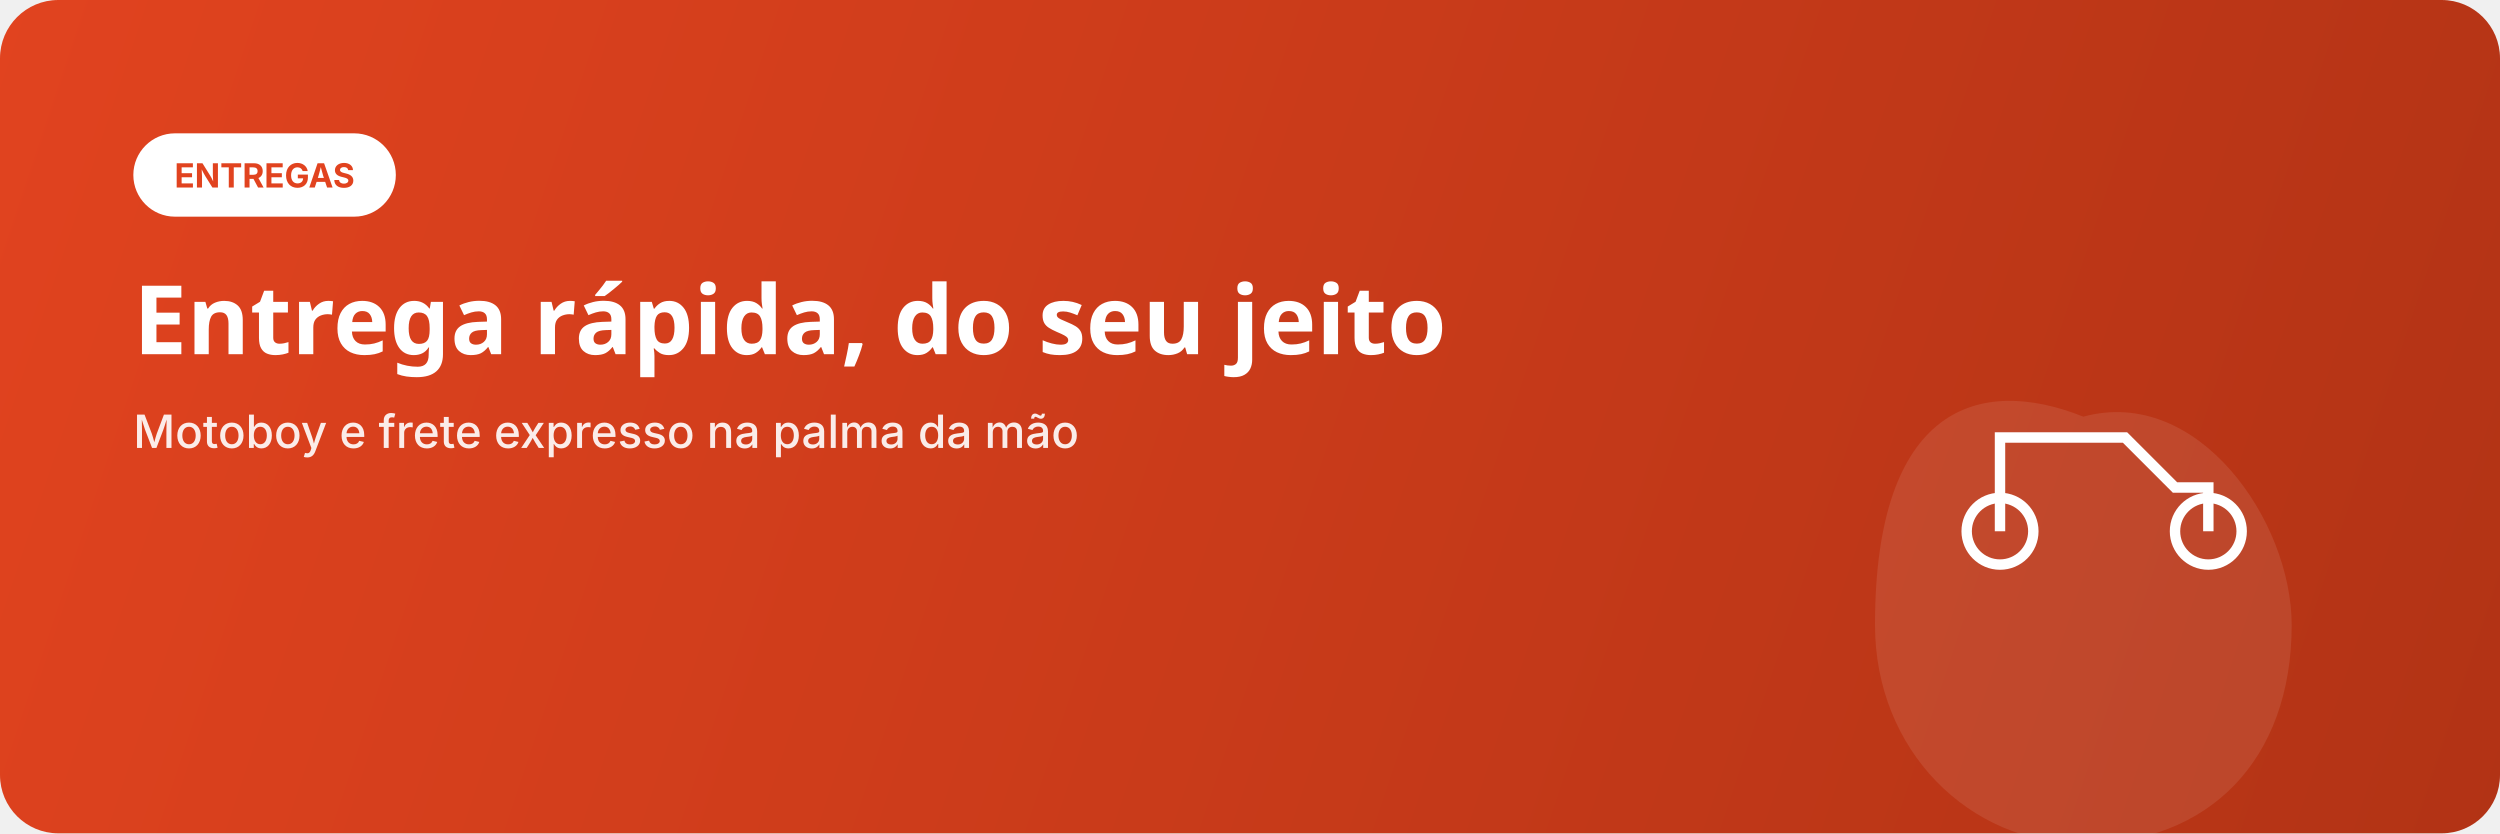
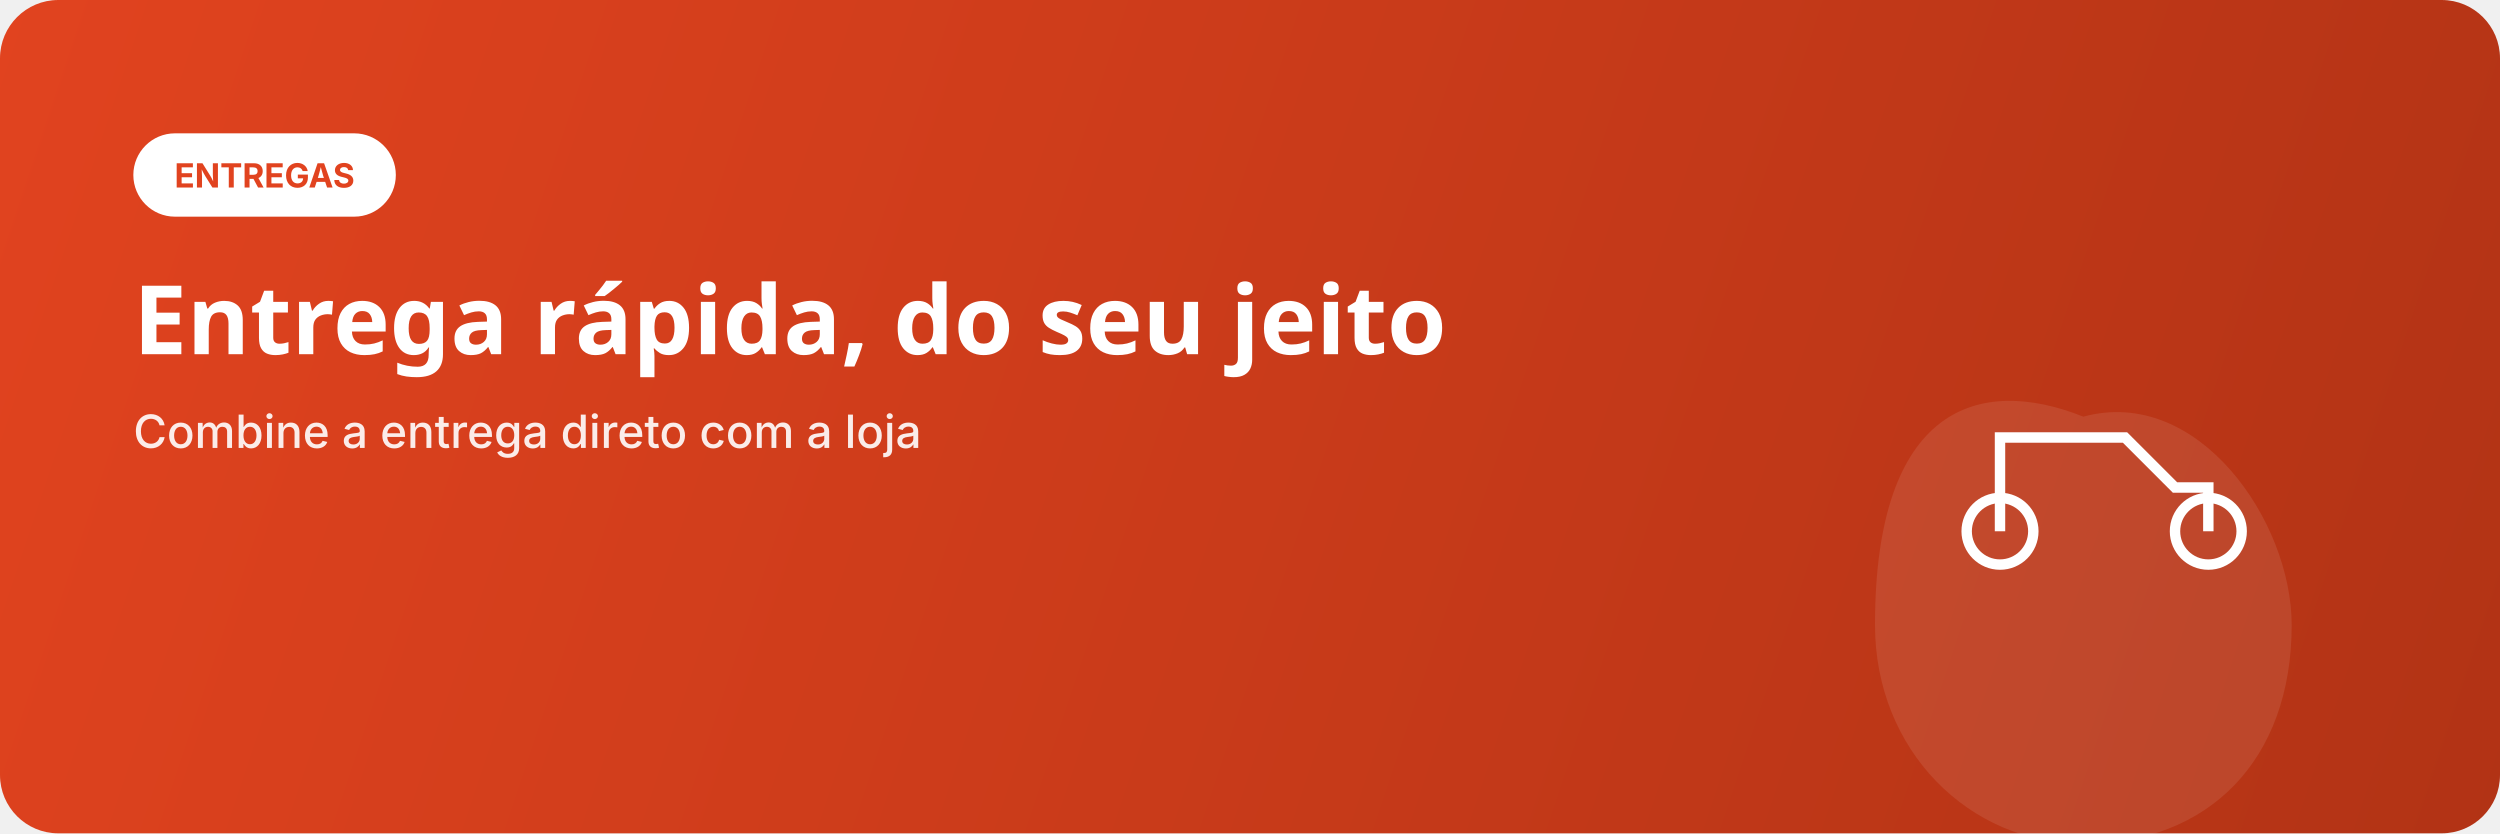
<svg xmlns="http://www.w3.org/2000/svg" width="1200" height="400" viewBox="0 0 1200 400">
  <defs>
    <linearGradient id="g_entregas" x1="0" y1="0" x2="1200" y2="400" gradientUnits="userSpaceOnUse">
      <stop offset="0" stop-color="#E1431F" />
      <stop offset="1" stop-color="#B23315" />
    </linearGradient>
  </defs>
  <rect width="1200" height="400" rx="28" fill="url(#g_entregas)" />
  <path opacity="0.09" fill="#FFFFFF" d="M900 300       C900 195.0 950.0 180.0 1000 200       C1055.0 185.0 1100 250.0 1100 300       C1100 365.0 1060.0 405.0 1000 405.0       C945.0 405.0 900 360.0 900 300 Z" />
  <rect x="64" y="64" width="126.0" height="40" rx="20" fill="#FFFFFF" />
  <text x="127.0" y="90" text-anchor="middle" font-family="Inter, sans-serif" font-weight="700" font-size="16" fill="#E1431F">ENTREGAS</text>
  <text x="64" y="170" font-family="Sora, sans-serif" font-weight="800" font-size="46" fill="#FFFFFF">Entrega rápida, do seu jeito</text>
-   <text x="64" y="215" font-family="Inter, sans-serif" font-weight="500" font-size="22" fill="#FFFFFF" opacity="0.9">Motoboy e frete expresso na palma da mão</text>
+   <text x="64" y="215" font-family="Inter, sans-serif" font-weight="500" font-size="22" fill="#FFFFFF" opacity="0.9">Combine a entrega direto com a loja</text>
  <circle cx="960" cy="255" r="16" fill="none" stroke="#FFFFFF" stroke-width="5" />
  <circle cx="1060" cy="255" r="16" fill="none" stroke="#FFFFFF" stroke-width="5" />
  <path d="M960 255l0-45h60l24 24h16v21" fill="none" stroke="#FFFFFF" stroke-width="5" />
</svg>
